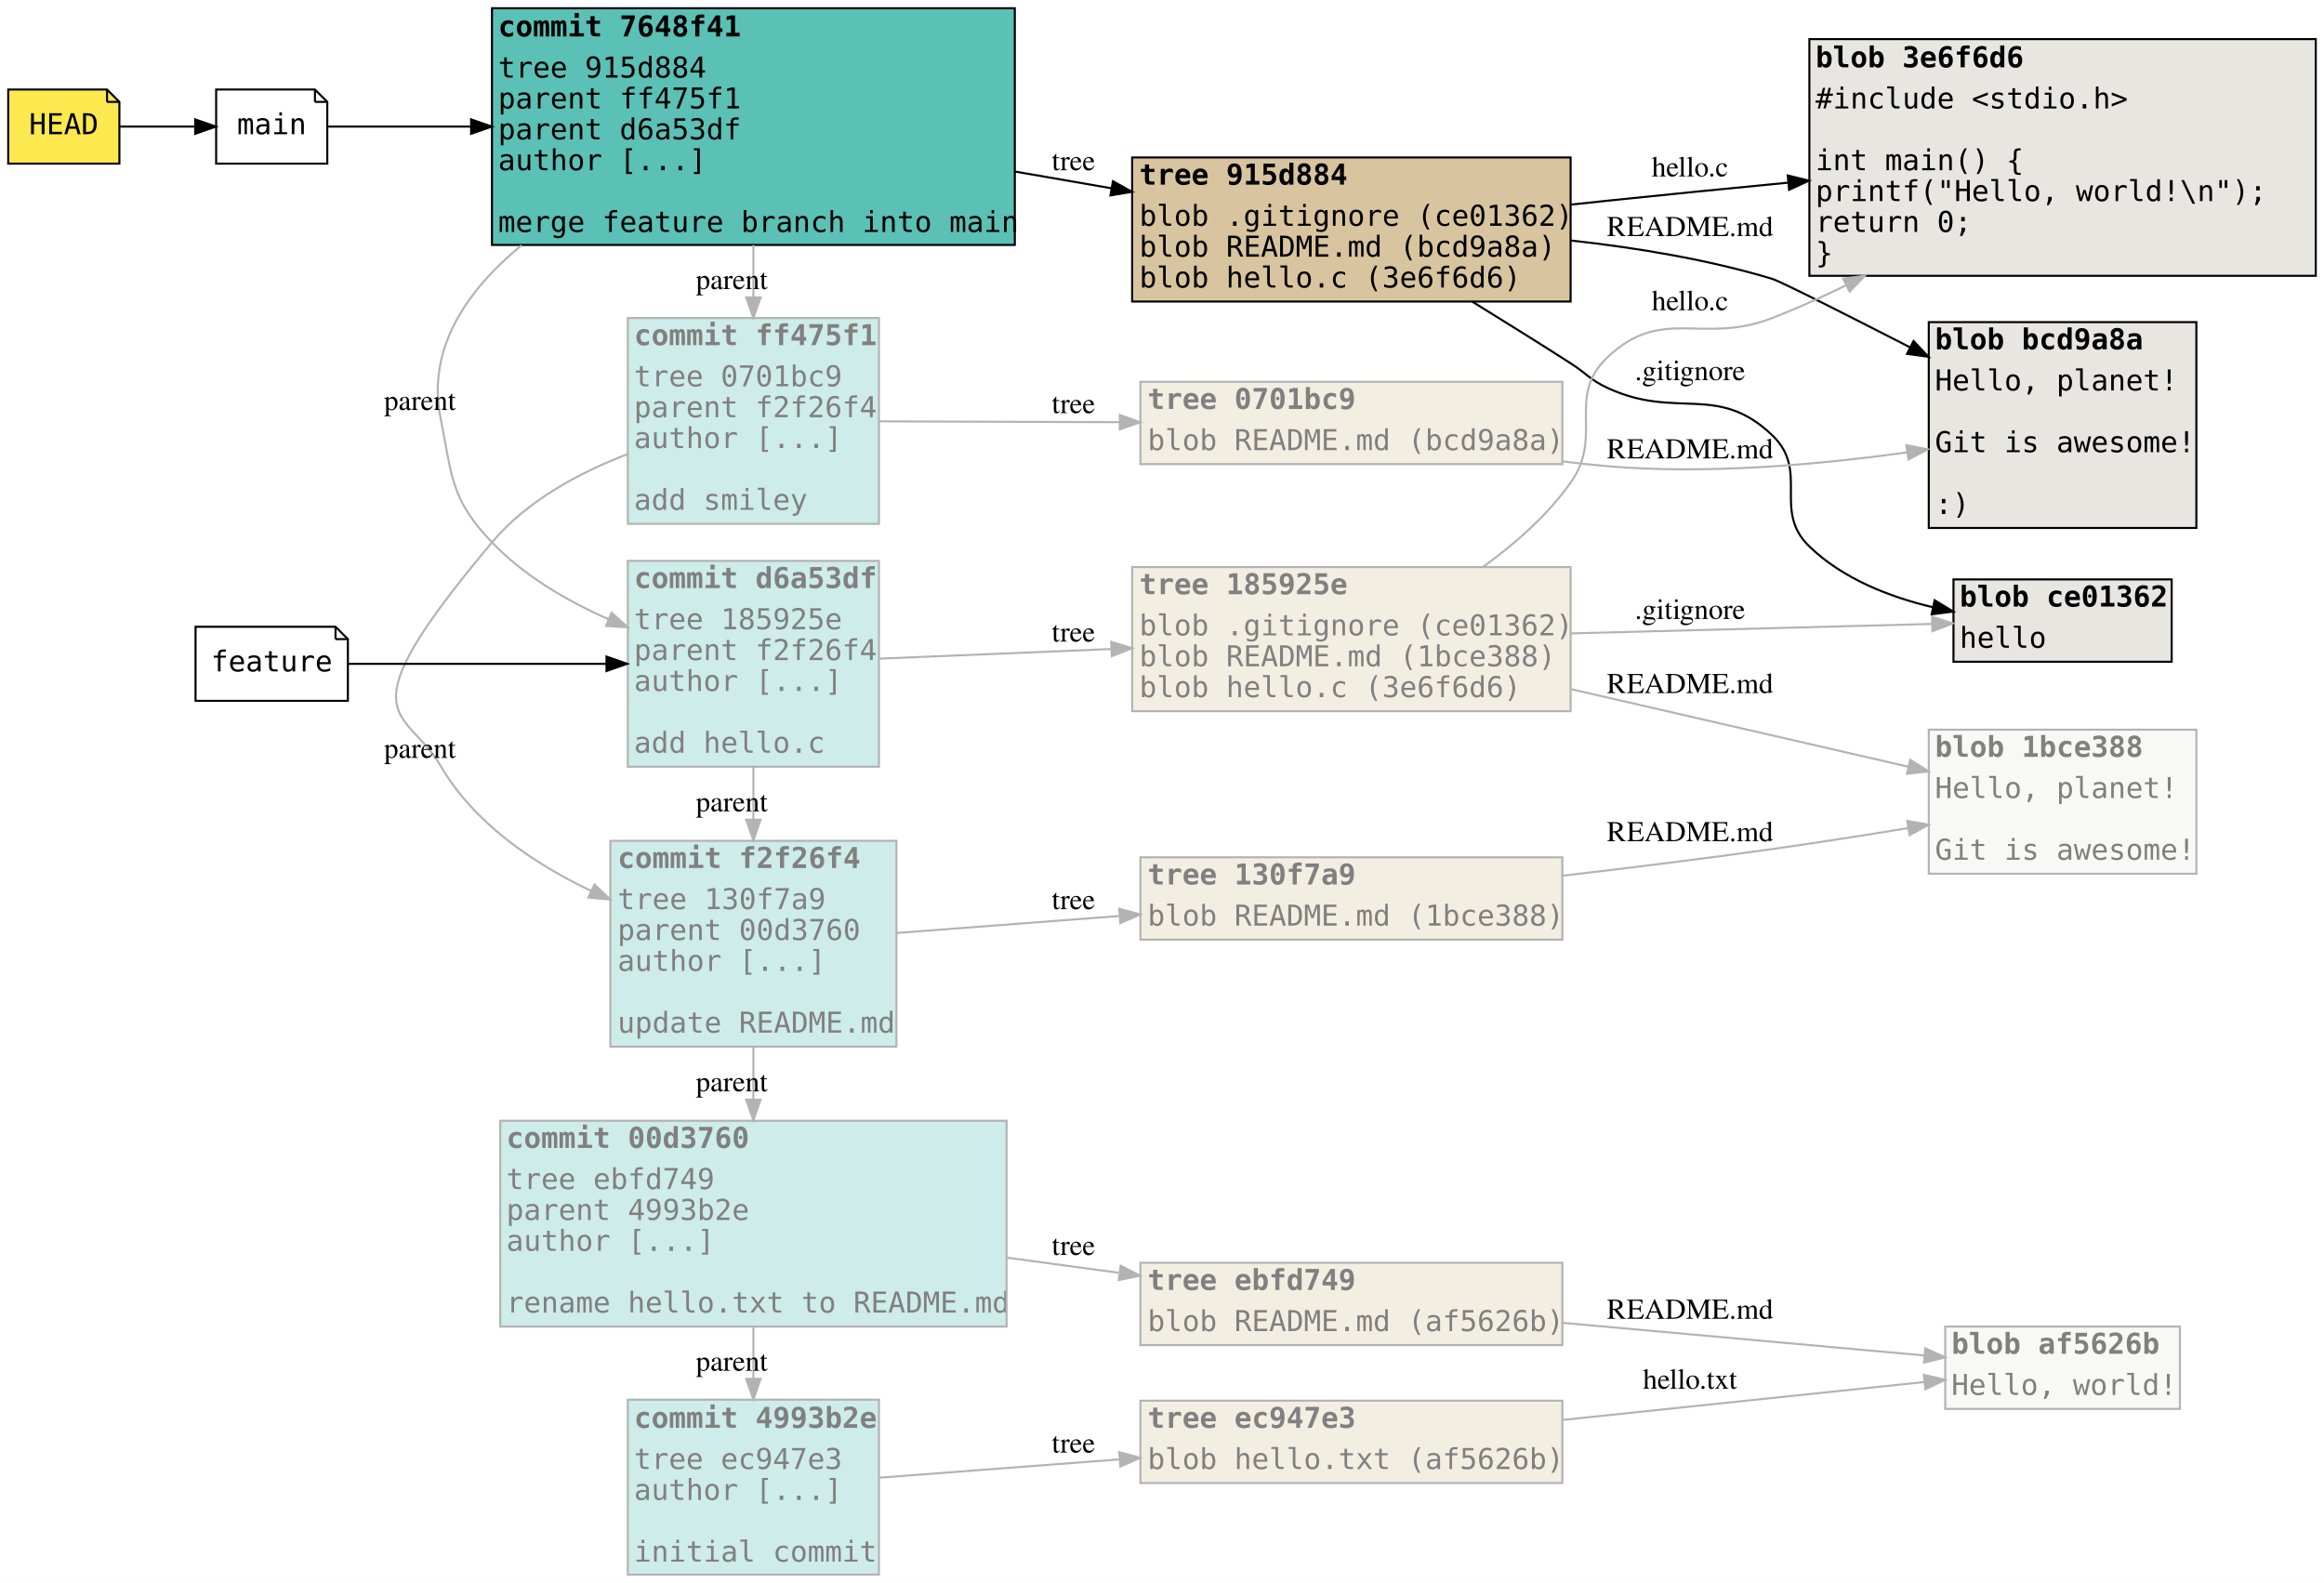
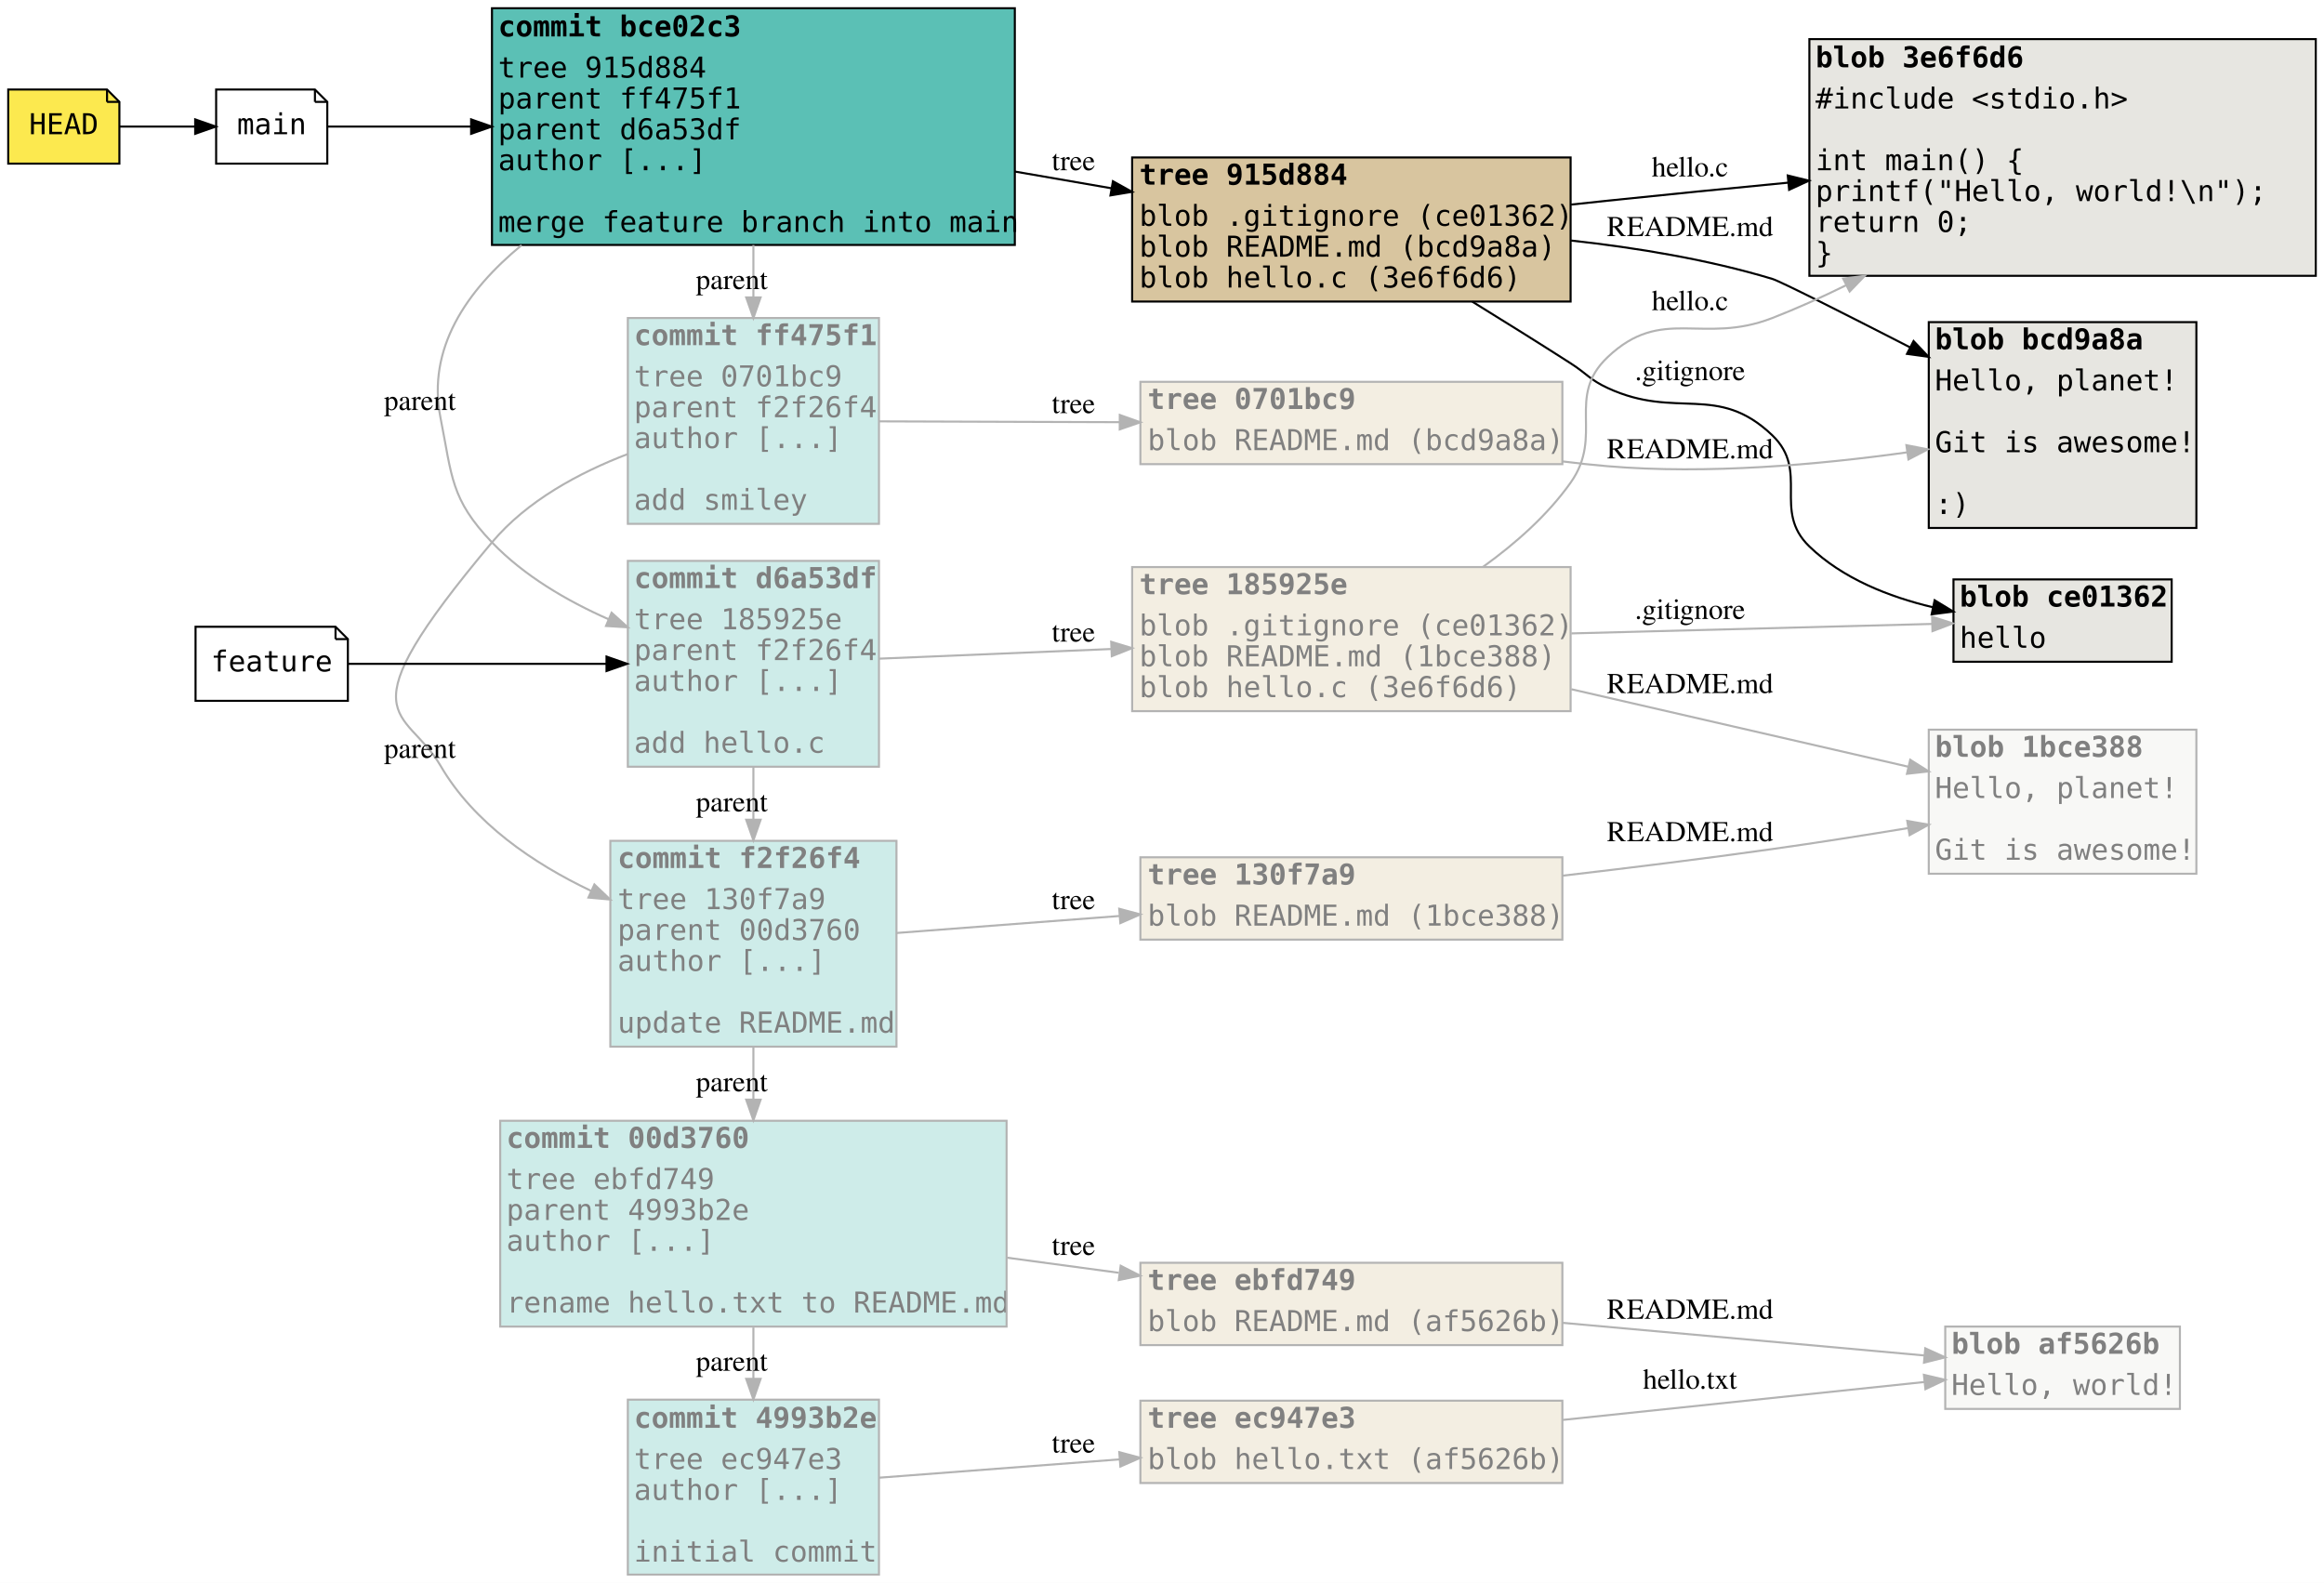
<svg xmlns="http://www.w3.org/2000/svg" width="1129pt" height="769pt" viewBox="0.00 0.00 1129.00 769.00">
  <g id="graph0" class="graph" transform="scale(1 1) rotate(0) translate(4 765)">
    <polygon fill="white" stroke="transparent" points="-4,4 -4,-765 1125,-765 1125,4 -4,4" />
    <g id="node1" class="node">
      <polygon fill="#5bc0b5" stroke="transparent" points="235,-646 235,-761 489,-761 489,-646 235,-646" />
-       <text text-anchor="start" x="238" y="-747.3" font-family="monospace" font-weight="bold" font-size="14.00" fill="#000000">commit 7648f41</text>
+       <text text-anchor="start" x="238" y="-747.3" font-family="monospace" font-weight="bold" font-size="14.00" fill="#000000">commit bce02c3</text>
      <text text-anchor="start" x="238" y="-727.3" font-family="monospace" font-size="14.00" fill="#000000">tree 915d884                  </text>
      <text text-anchor="start" x="238" y="-712.3" font-family="monospace" font-size="14.00" fill="#000000">parent ff475f1                </text>
      <text text-anchor="start" x="238" y="-697.3" font-family="monospace" font-size="14.00" fill="#000000">parent d6a53df                </text>
      <text text-anchor="start" x="238" y="-682.3" font-family="monospace" font-size="14.00" fill="#000000">author [...]                  </text>
      <text text-anchor="start" x="238" y="-667.3" font-family="monospace" font-size="14.00" fill="#000000">                              </text>
      <text text-anchor="start" x="238" y="-652.3" font-family="monospace" font-size="14.00" fill="#000000">merge feature branch into main</text>
      <polygon fill="none" stroke="#000000" points="235,-646 235,-761 489,-761 489,-646 235,-646" />
    </g>
    <g id="node2" class="node">
      <polygon fill="#d8c59f" stroke="transparent" points="546,-618.5 546,-688.5 759,-688.5 759,-618.5 546,-618.5" />
      <text text-anchor="start" x="549.5" y="-675.3" font-family="monospace" font-weight="bold" font-size="14.00" fill="#000000">tree 915d884</text>
      <text text-anchor="start" x="549.5" y="-655.3" font-family="monospace" font-size="14.00" fill="#000000">blob .gitignore (ce01362)</text>
      <text text-anchor="start" x="549.5" y="-640.3" font-family="monospace" font-size="14.00" fill="#000000">blob README.md (bcd9a8a) </text>
      <text text-anchor="start" x="549.5" y="-625.3" font-family="monospace" font-size="14.00" fill="#000000">blob hello.c (3e6f6d6)   </text>
      <polygon fill="none" stroke="#000000" points="546,-618.5 546,-688.5 759,-688.5 759,-618.5 546,-618.5" />
    </g>
    <g id="edge1" class="edge">
      <path fill="none" stroke="#000000" d="M489.12,-681.64C504.67,-678.95 520.5,-676.2 535.88,-673.54" />
      <polygon fill="#000000" stroke="#000000" points="536.66,-676.96 545.92,-671.8 535.46,-670.06 536.66,-676.96" />
      <text text-anchor="middle" x="517.5" y="-682.3" font-family="Times,serif" font-size="14.00">tree</text>
    </g>
    <g id="node3" class="node">
      <polygon fill="#ceece9" stroke="transparent" points="301,-510.5 301,-610.5 423,-610.5 423,-510.5 301,-510.5" />
      <text text-anchor="start" x="304" y="-597.3" font-family="monospace" font-weight="bold" font-size="14.00" fill="#808080">commit ff475f1</text>
      <text text-anchor="start" x="304" y="-577.3" font-family="monospace" font-size="14.00" fill="#808080">tree 0701bc9  </text>
      <text text-anchor="start" x="304" y="-562.3" font-family="monospace" font-size="14.00" fill="#808080">parent f2f26f4</text>
      <text text-anchor="start" x="304" y="-547.3" font-family="monospace" font-size="14.00" fill="#808080">author [...]  </text>
      <text text-anchor="start" x="304" y="-532.3" font-family="monospace" font-size="14.00" fill="#808080">              </text>
      <text text-anchor="start" x="304" y="-517.3" font-family="monospace" font-size="14.00" fill="#808080">add smiley    </text>
      <polygon fill="none" stroke="#b3b3b3" points="301,-510.5 301,-610.5 423,-610.5 423,-510.5 301,-510.5" />
    </g>
    <g id="edge2" class="edge">
      <path fill="none" stroke="#b3b3b3" d="M362,-645.92C362,-637.59 362,-628.99 362,-620.6" />
      <polygon fill="#b3b3b3" stroke="#b3b3b3" points="365.5,-620.51 362,-610.51 358.5,-620.51 365.5,-620.51" />
      <text text-anchor="middle" x="351.5" y="-624.55" font-family="Times,serif" font-size="14.00">parent</text>
    </g>
    <g id="node4" class="node">
      <polygon fill="#ceece9" stroke="transparent" points="301,-392.5 301,-492.5 423,-492.5 423,-392.5 301,-392.5" />
      <text text-anchor="start" x="304" y="-479.3" font-family="monospace" font-weight="bold" font-size="14.00" fill="#808080">commit d6a53df</text>
      <text text-anchor="start" x="304" y="-459.3" font-family="monospace" font-size="14.00" fill="#808080">tree 185925e  </text>
      <text text-anchor="start" x="304" y="-444.3" font-family="monospace" font-size="14.00" fill="#808080">parent f2f26f4</text>
      <text text-anchor="start" x="304" y="-429.3" font-family="monospace" font-size="14.00" fill="#808080">author [...]  </text>
      <text text-anchor="start" x="304" y="-414.3" font-family="monospace" font-size="14.00" fill="#808080">              </text>
      <text text-anchor="start" x="304" y="-399.3" font-family="monospace" font-size="14.00" fill="#808080">add hello.c   </text>
      <polygon fill="none" stroke="#b3b3b3" points="301,-392.5 301,-492.5 423,-492.5 423,-392.5 301,-392.5" />
    </g>
    <g id="edge3" class="edge">
      <path fill="none" stroke="#b3b3b3" d="M249.35,-645.86C222.55,-623.74 203.33,-595.6 210,-562 215.66,-533.46 214.87,-522.51 235,-501.5 250.53,-485.29 271.39,-473.09 291.7,-464.13" />
      <polygon fill="#b3b3b3" stroke="#b3b3b3" points="293.11,-467.33 300.98,-460.23 290.4,-460.88 293.11,-467.33" />
      <text text-anchor="middle" x="200" y="-565.8" font-family="Times,serif" font-size="14.00">parent</text>
    </g>
    <g id="node5" class="node">
      <polygon fill="#e7e6e1" stroke="transparent" points="945,-443.5 945,-483.5 1051,-483.5 1051,-443.5 945,-443.5" />
      <text text-anchor="start" x="948" y="-470.3" font-family="monospace" font-weight="bold" font-size="14.00" fill="#000000">blob ce01362</text>
      <text text-anchor="start" x="948" y="-450.3" font-family="monospace" font-size="14.00" fill="#000000">hello</text>
      <polygon fill="none" stroke="#000000" points="945,-443.5 945,-483.5 1051,-483.5 1051,-443.5 945,-443.5" />
    </g>
    <g id="edge4" class="edge">
      <path fill="none" stroke="#000000" d="M711.23,-618.45C726.8,-608.85 743.61,-598.37 759,-588.5 767.09,-583.31 768.28,-580.54 777,-576.5 810.57,-560.94 830.3,-579.11 857,-553.5 875.26,-535.99 856.8,-517.07 875,-499.5 891.11,-483.94 913.61,-475.06 934.9,-470" />
      <polygon fill="#000000" stroke="#000000" points="935.85,-473.38 944.9,-467.88 934.39,-466.54 935.85,-473.38" />
      <text text-anchor="middle" x="817" y="-580.3" font-family="Times,serif" font-size="14.00">.gitignore</text>
    </g>
    <g id="node6" class="node">
      <polygon fill="#e7e6e1" stroke="transparent" points="933,-508.5 933,-608.5 1063,-608.5 1063,-508.5 933,-508.5" />
      <text text-anchor="start" x="936" y="-595.3" font-family="monospace" font-weight="bold" font-size="14.00" fill="#000000">blob bcd9a8a</text>
      <text text-anchor="start" x="936" y="-575.3" font-family="monospace" font-size="14.00" fill="#000000">Hello, planet! </text>
      <text text-anchor="start" x="936" y="-560.3" font-family="monospace" font-size="14.00" fill="#000000">               </text>
      <text text-anchor="start" x="936" y="-545.3" font-family="monospace" font-size="14.00" fill="#000000">Git is awesome!</text>
      <text text-anchor="start" x="936" y="-530.3" font-family="monospace" font-size="14.00" fill="#000000">               </text>
      <text text-anchor="start" x="936" y="-515.3" font-family="monospace" font-size="14.00" fill="#000000">:)             </text>
      <polygon fill="none" stroke="#000000" points="933,-508.5 933,-608.5 1063,-608.5 1063,-508.5 933,-508.5" />
    </g>
    <g id="edge5" class="edge">
      <path fill="none" stroke="#000000" d="M759.26,-648.14C791.15,-644.63 825.93,-638.89 857,-629.5 860.92,-628.32 892.02,-612.59 923.92,-596.24" />
      <polygon fill="#000000" stroke="#000000" points="925.61,-599.31 932.91,-591.63 922.42,-593.08 925.61,-599.31" />
      <text text-anchor="middle" x="817" y="-650.3" font-family="Times,serif" font-size="14.00">README.md</text>
    </g>
    <g id="node7" class="node">
      <polygon fill="#e7e6e1" stroke="transparent" points="875,-631 875,-746 1121,-746 1121,-631 875,-631" />
      <text text-anchor="start" x="878" y="-732.3" font-family="monospace" font-weight="bold" font-size="14.00" fill="#000000">blob 3e6f6d6</text>
      <text text-anchor="start" x="878" y="-712.3" font-family="monospace" font-size="14.00" fill="#000000">#include &lt;stdio.h&gt;           </text>
      <text text-anchor="start" x="878" y="-697.3" font-family="monospace" font-size="14.00" fill="#000000">                             </text>
      <text text-anchor="start" x="878" y="-682.3" font-family="monospace" font-size="14.00" fill="#000000">int main() {                 </text>
      <text text-anchor="start" x="878" y="-667.3" font-family="monospace" font-size="14.00" fill="#000000">   printf("Hello, world!\n");</text>
      <text text-anchor="start" x="878" y="-652.3" font-family="monospace" font-size="14.00" fill="#000000">   return 0;                 </text>
      <text text-anchor="start" x="878" y="-637.3" font-family="monospace" font-size="14.00" fill="#000000">}                            </text>
      <polygon fill="none" stroke="#000000" points="875,-631 875,-746 1121,-746 1121,-631 875,-631" />
    </g>
    <g id="edge6" class="edge">
      <path fill="none" stroke="#000000" d="M759.26,-665.61C765.26,-666.26 771.21,-666.9 777,-667.5 805.33,-670.46 835.74,-673.47 864.63,-676.25" />
      <polygon fill="#000000" stroke="#000000" points="864.49,-679.75 874.78,-677.22 865.16,-672.78 864.49,-679.75" />
      <text text-anchor="middle" x="817" y="-679.3" font-family="Times,serif" font-size="14.00">hello.c</text>
    </g>
    <g id="node8" class="node">
      <polygon fill="#f3eee2" stroke="transparent" points="550,-539.5 550,-579.5 755,-579.5 755,-539.5 550,-539.5" />
      <text text-anchor="start" x="553.5" y="-566.3" font-family="monospace" font-weight="bold" font-size="14.00" fill="#808080">tree 0701bc9</text>
      <text text-anchor="start" x="553.5" y="-546.3" font-family="monospace" font-size="14.00" fill="#808080">blob README.md (bcd9a8a)</text>
      <polygon fill="none" stroke="#b3b3b3" points="550,-539.5 550,-579.5 755,-579.5 755,-539.5 550,-539.5" />
    </g>
    <g id="edge7" class="edge">
      <path fill="none" stroke="#b3b3b3" d="M423.13,-560.29C456.92,-560.17 500.19,-560.02 539.96,-559.89" />
      <polygon fill="#b3b3b3" stroke="#b3b3b3" points="540,-563.39 549.98,-559.85 539.97,-556.39 540,-563.39" />
      <text text-anchor="middle" x="517.5" y="-564.3" font-family="Times,serif" font-size="14.00">tree</text>
    </g>
    <g id="node9" class="node">
      <polygon fill="#ceece9" stroke="transparent" points="292.5,-256.5 292.5,-356.5 431.5,-356.5 431.5,-256.5 292.5,-256.5" />
      <text text-anchor="start" x="296" y="-343.3" font-family="monospace" font-weight="bold" font-size="14.00" fill="#808080">commit f2f26f4</text>
      <text text-anchor="start" x="296" y="-323.3" font-family="monospace" font-size="14.00" fill="#808080">tree 130f7a9    </text>
      <text text-anchor="start" x="296" y="-308.3" font-family="monospace" font-size="14.00" fill="#808080">parent 00d3760  </text>
      <text text-anchor="start" x="296" y="-293.3" font-family="monospace" font-size="14.00" fill="#808080">author [...]    </text>
      <text text-anchor="start" x="296" y="-278.3" font-family="monospace" font-size="14.00" fill="#808080">                </text>
      <text text-anchor="start" x="296" y="-263.3" font-family="monospace" font-size="14.00" fill="#808080">update README.md</text>
      <polygon fill="none" stroke="#b3b3b3" points="292.5,-256.5 292.5,-356.5 431.5,-356.5 431.5,-256.5 292.5,-256.5" />
    </g>
    <g id="edge8" class="edge">
      <path fill="none" stroke="#b3b3b3" d="M301,-544.43C277.36,-535.37 251.96,-521.7 235,-501.5 161.06,-413.46 193.11,-422.05 210,-393 226.18,-365.17 255.03,-345.56 283.28,-332.12" />
      <polygon fill="#b3b3b3" stroke="#b3b3b3" points="284.76,-335.3 292.42,-327.98 281.86,-328.93 284.76,-335.3" />
      <text text-anchor="middle" x="200" y="-396.8" font-family="Times,serif" font-size="14.00">parent</text>
    </g>
    <g id="edge10" class="edge">
      <path fill="none" stroke="#b3b3b3" d="M362,-392.45C362,-384.17 362,-375.51 362,-367.01" />
      <polygon fill="#b3b3b3" stroke="#b3b3b3" points="365.5,-366.75 362,-356.75 358.5,-366.76 365.5,-366.75" />
      <text text-anchor="middle" x="351.5" y="-370.8" font-family="Times,serif" font-size="14.00">parent</text>
    </g>
    <g id="node10" class="node">
      <polygon fill="#f3eee2" stroke="transparent" points="546,-419.5 546,-489.5 759,-489.5 759,-419.5 546,-419.5" />
      <text text-anchor="start" x="549.5" y="-476.3" font-family="monospace" font-weight="bold" font-size="14.00" fill="#808080">tree 185925e</text>
      <text text-anchor="start" x="549.5" y="-456.3" font-family="monospace" font-size="14.00" fill="#808080">blob .gitignore (ce01362)</text>
      <text text-anchor="start" x="549.5" y="-441.3" font-family="monospace" font-size="14.00" fill="#808080">blob README.md (1bce388) </text>
      <text text-anchor="start" x="549.5" y="-426.3" font-family="monospace" font-size="14.00" fill="#808080">blob hello.c (3e6f6d6)   </text>
      <polygon fill="none" stroke="#b3b3b3" points="546,-419.5 546,-489.5 759,-489.5 759,-419.5 546,-419.5" />
    </g>
    <g id="edge9" class="edge">
      <path fill="none" stroke="#b3b3b3" d="M423.13,-445C455.72,-446.36 497.12,-448.08 535.69,-449.68" />
      <polygon fill="#b3b3b3" stroke="#b3b3b3" points="535.82,-453.19 545.96,-450.11 536.11,-446.2 535.82,-453.19" />
      <text text-anchor="middle" x="517.5" y="-453.3" font-family="Times,serif" font-size="14.00">tree</text>
    </g>
    <g id="edge11" class="edge">
      <path fill="none" stroke="#b3b3b3" d="M755.09,-540.83C762.49,-539.9 769.85,-539.1 777,-538.5 825.47,-534.41 879.91,-539.28 922.51,-545.24" />
      <polygon fill="#b3b3b3" stroke="#b3b3b3" points="922.12,-548.72 932.52,-546.69 923.13,-541.79 922.12,-548.72" />
      <text text-anchor="middle" x="817" y="-542.3" font-family="Times,serif" font-size="14.00">README.md</text>
    </g>
    <g id="node11" class="node">
      <polygon fill="#f3eee2" stroke="transparent" points="550,-308.5 550,-348.5 755,-348.5 755,-308.5 550,-308.5" />
      <text text-anchor="start" x="553.5" y="-335.3" font-family="monospace" font-weight="bold" font-size="14.00" fill="#808080">tree 130f7a9</text>
      <text text-anchor="start" x="553.5" y="-315.3" font-family="monospace" font-size="14.00" fill="#808080">blob README.md (1bce388)</text>
      <polygon fill="none" stroke="#b3b3b3" points="550,-308.5 550,-348.5 755,-348.5 755,-308.5 550,-308.5" />
    </g>
    <g id="edge12" class="edge">
      <path fill="none" stroke="#b3b3b3" d="M431.74,-311.74C464.03,-314.2 503.36,-317.2 539.78,-319.98" />
      <polygon fill="#b3b3b3" stroke="#b3b3b3" points="539.72,-323.49 549.96,-320.76 540.26,-316.51 539.72,-323.49" />
      <text text-anchor="middle" x="517.5" y="-323.3" font-family="Times,serif" font-size="14.00">tree</text>
    </g>
    <g id="node12" class="node">
      <polygon fill="#ceece9" stroke="transparent" points="239,-120.5 239,-220.5 485,-220.5 485,-120.5 239,-120.5" />
      <text text-anchor="start" x="242" y="-207.3" font-family="monospace" font-weight="bold" font-size="14.00" fill="#808080">commit 00d3760</text>
      <text text-anchor="start" x="242" y="-187.3" font-family="monospace" font-size="14.00" fill="#808080">tree ebfd749                 </text>
      <text text-anchor="start" x="242" y="-172.3" font-family="monospace" font-size="14.00" fill="#808080">parent 4993b2e               </text>
      <text text-anchor="start" x="242" y="-157.3" font-family="monospace" font-size="14.00" fill="#808080">author [...]                 </text>
      <text text-anchor="start" x="242" y="-142.3" font-family="monospace" font-size="14.00" fill="#808080">                             </text>
      <text text-anchor="start" x="242" y="-127.3" font-family="monospace" font-size="14.00" fill="#808080">rename hello.txt to README.md</text>
      <polygon fill="none" stroke="#b3b3b3" points="239,-120.5 239,-220.5 485,-220.5 485,-120.5 239,-120.5" />
    </g>
    <g id="edge13" class="edge">
      <path fill="none" stroke="#b3b3b3" d="M362,-256.45C362,-248.17 362,-239.51 362,-231.01" />
      <polygon fill="#b3b3b3" stroke="#b3b3b3" points="365.5,-230.75 362,-220.75 358.5,-230.76 365.5,-230.75" />
      <text text-anchor="middle" x="351.5" y="-234.8" font-family="Times,serif" font-size="14.00">parent</text>
    </g>
    <g id="edge14" class="edge">
      <path fill="none" stroke="#b3b3b3" d="M759.36,-457.27C816.78,-458.78 885.78,-460.59 934.6,-461.87" />
      <polygon fill="#b3b3b3" stroke="#b3b3b3" points="934.61,-465.37 944.7,-462.13 934.8,-458.37 934.61,-465.37" />
      <text text-anchor="middle" x="817" y="-464.3" font-family="Times,serif" font-size="14.00">.gitignore</text>
    </g>
    <g id="edge16" class="edge">
      <path fill="none" stroke="#b3b3b3" d="M716.43,-489.58C732.18,-500.89 747.77,-514.66 759,-530.5 775.35,-553.56 756.48,-572.06 777,-591.5 803.53,-616.64 822.94,-597.26 857,-610.5 868.88,-615.12 881,-620.58 892.88,-626.44" />
      <polygon fill="#b3b3b3" stroke="#b3b3b3" points="891.41,-629.62 901.91,-630.99 894.56,-623.37 891.41,-629.62" />
      <text text-anchor="middle" x="817" y="-614.3" font-family="Times,serif" font-size="14.00">hello.c</text>
    </g>
    <g id="node13" class="node">
      <polygon fill="#f8f8f6" stroke="transparent" points="933,-340.5 933,-410.5 1063,-410.5 1063,-340.5 933,-340.5" />
      <text text-anchor="start" x="936" y="-397.3" font-family="monospace" font-weight="bold" font-size="14.00" fill="#808080">blob 1bce388</text>
      <text text-anchor="start" x="936" y="-377.3" font-family="monospace" font-size="14.00" fill="#808080">Hello, planet! </text>
      <text text-anchor="start" x="936" y="-362.3" font-family="monospace" font-size="14.00" fill="#808080">               </text>
      <text text-anchor="start" x="936" y="-347.3" font-family="monospace" font-size="14.00" fill="#808080">Git is awesome!</text>
      <polygon fill="none" stroke="#b3b3b3" points="933,-340.5 933,-410.5 1063,-410.5 1063,-340.5 933,-340.5" />
    </g>
    <g id="edge15" class="edge">
      <path fill="none" stroke="#b3b3b3" d="M759.36,-430.15C812.37,-417.96 875.24,-403.5 922.99,-392.52" />
      <polygon fill="#b3b3b3" stroke="#b3b3b3" points="923.98,-395.88 932.94,-390.23 922.41,-389.06 923.98,-395.88" />
      <text text-anchor="middle" x="817" y="-428.3" font-family="Times,serif" font-size="14.00">README.md</text>
    </g>
    <g id="edge17" class="edge">
      <path fill="none" stroke="#b3b3b3" d="M755.06,-339.56C787.65,-343.35 823.89,-347.83 857,-352.5 878.48,-355.53 901.74,-359.2 923.03,-362.7" />
      <polygon fill="#b3b3b3" stroke="#b3b3b3" points="922.54,-366.17 932.97,-364.35 923.68,-359.26 922.54,-366.17" />
      <text text-anchor="middle" x="817" y="-356.3" font-family="Times,serif" font-size="14.00">README.md</text>
    </g>
    <g id="node14" class="node">
      <polygon fill="#f3eee2" stroke="transparent" points="550,-111.5 550,-151.5 755,-151.5 755,-111.5 550,-111.5" />
      <text text-anchor="start" x="553.5" y="-138.3" font-family="monospace" font-weight="bold" font-size="14.00" fill="#808080">tree ebfd749</text>
      <text text-anchor="start" x="553.5" y="-118.3" font-family="monospace" font-size="14.00" fill="#808080">blob README.md (af5626b)</text>
      <polygon fill="none" stroke="#b3b3b3" points="550,-111.5 550,-151.5 755,-151.5 755,-111.5 550,-111.5" />
    </g>
    <g id="edge18" class="edge">
      <path fill="none" stroke="#b3b3b3" d="M485.35,-153.96C503.32,-151.53 521.76,-149.04 539.51,-146.64" />
      <polygon fill="#b3b3b3" stroke="#b3b3b3" points="540.43,-150.05 549.87,-145.24 539.5,-143.11 540.43,-150.05" />
      <text text-anchor="middle" x="517.5" y="-155.3" font-family="Times,serif" font-size="14.00">tree</text>
    </g>
    <g id="node15" class="node">
      <polygon fill="#ceece9" stroke="transparent" points="301,0 301,-85 423,-85 423,0 301,0" />
      <text text-anchor="start" x="304" y="-71.3" font-family="monospace" font-weight="bold" font-size="14.00" fill="#808080">commit 4993b2e</text>
      <text text-anchor="start" x="304" y="-51.3" font-family="monospace" font-size="14.00" fill="#808080">tree ec947e3  </text>
      <text text-anchor="start" x="304" y="-36.3" font-family="monospace" font-size="14.00" fill="#808080">author [...]  </text>
      <text text-anchor="start" x="304" y="-21.3" font-family="monospace" font-size="14.00" fill="#808080">              </text>
      <text text-anchor="start" x="304" y="-6.3" font-family="monospace" font-size="14.00" fill="#808080">initial commit</text>
      <polygon fill="none" stroke="#b3b3b3" points="301,0 301,-85 423,-85 423,0 301,0" />
    </g>
    <g id="edge19" class="edge">
      <path fill="none" stroke="#b3b3b3" d="M362,-120.07C362,-111.94 362,-103.5 362,-95.32" />
      <polygon fill="#b3b3b3" stroke="#b3b3b3" points="365.5,-95.12 362,-85.12 358.5,-95.12 365.5,-95.12" />
      <text text-anchor="middle" x="351.5" y="-99.05" font-family="Times,serif" font-size="14.00">parent</text>
    </g>
    <g id="node16" class="node">
      <polygon fill="#f8f8f6" stroke="transparent" points="941,-80.5 941,-120.5 1055,-120.5 1055,-80.5 941,-80.5" />
      <text text-anchor="start" x="944" y="-107.3" font-family="monospace" font-weight="bold" font-size="14.00" fill="#808080">blob af5626b</text>
      <text text-anchor="start" x="944" y="-87.3" font-family="monospace" font-size="14.00" fill="#808080">Hello, world!</text>
      <polygon fill="none" stroke="#b3b3b3" points="941,-80.5 941,-120.5 1055,-120.5 1055,-80.5 941,-80.5" />
    </g>
    <g id="edge20" class="edge">
      <path fill="none" stroke="#b3b3b3" d="M755.17,-122.32C811.99,-117.2 881.16,-110.95 930.94,-106.46" />
      <polygon fill="#b3b3b3" stroke="#b3b3b3" points="931.3,-109.94 940.95,-105.56 930.67,-102.97 931.3,-109.94" />
      <text text-anchor="middle" x="817" y="-124.3" font-family="Times,serif" font-size="14.00">README.md</text>
    </g>
    <g id="node17" class="node">
      <polygon fill="#f3eee2" stroke="transparent" points="550,-44.5 550,-84.5 755,-84.5 755,-44.5 550,-44.5" />
      <text text-anchor="start" x="553.5" y="-71.3" font-family="monospace" font-weight="bold" font-size="14.00" fill="#808080">tree ec947e3</text>
      <text text-anchor="start" x="553.5" y="-51.3" font-family="monospace" font-size="14.00" fill="#808080">blob hello.txt (af5626b)</text>
      <polygon fill="none" stroke="#b3b3b3" points="550,-44.5 550,-84.5 755,-84.5 755,-44.5 550,-44.5" />
    </g>
    <g id="edge21" class="edge">
      <path fill="none" stroke="#b3b3b3" d="M423.13,-47.09C456.92,-49.66 500.19,-52.96 539.96,-55.99" />
      <polygon fill="#b3b3b3" stroke="#b3b3b3" points="539.75,-59.49 549.98,-56.76 540.28,-52.51 539.75,-59.49" />
      <text text-anchor="middle" x="517.5" y="-59.3" font-family="Times,serif" font-size="14.00">tree</text>
    </g>
    <g id="edge22" class="edge">
      <path fill="none" stroke="#b3b3b3" d="M755.17,-75.16C811.99,-81.11 881.16,-88.36 930.94,-93.58" />
      <polygon fill="#b3b3b3" stroke="#b3b3b3" points="930.64,-97.06 940.95,-94.63 931.37,-90.1 930.64,-97.06" />
      <text text-anchor="middle" x="817" y="-90.3" font-family="Times,serif" font-size="14.00">hello.txt</text>
    </g>
    <g id="node18" class="node">
      <polygon fill="white" stroke="black" points="159,-460.5 91,-460.5 91,-424.5 165,-424.5 165,-454.5 159,-460.5" />
      <polyline fill="none" stroke="black" points="159,-460.5 159,-454.5 " />
      <polyline fill="none" stroke="black" points="165,-454.5 159,-454.5 " />
      <text text-anchor="middle" x="128" y="-438.8" font-family="monospace" font-size="14.00">feature</text>
    </g>
    <g id="edge23" class="edge">
      <path fill="none" stroke="black" d="M165.25,-442.5C198.69,-442.5 249.26,-442.5 290.62,-442.5" />
      <polygon fill="black" stroke="black" points="290.65,-446 300.65,-442.5 290.65,-439 290.65,-446" />
    </g>
    <g id="node19" class="node">
      <polygon fill="white" stroke="black" points="149,-721.5 101,-721.5 101,-685.5 155,-685.5 155,-715.5 149,-721.5" />
      <polyline fill="none" stroke="black" points="149,-721.5 149,-715.5 " />
      <polyline fill="none" stroke="black" points="155,-715.5 149,-715.5 " />
      <text text-anchor="middle" x="128" y="-699.8" font-family="monospace" font-size="14.00">main</text>
    </g>
    <g id="edge24" class="edge">
      <path fill="none" stroke="black" d="M155.16,-703.5C172.97,-703.5 198.07,-703.5 224.63,-703.5" />
      <polygon fill="black" stroke="black" points="224.87,-707 234.87,-703.5 224.87,-700 224.87,-707" />
    </g>
    <g id="node20" class="node">
      <polygon fill="#fce94f" stroke="black" points="48,-721.5 0,-721.5 0,-685.5 54,-685.5 54,-715.5 48,-721.5" />
      <polyline fill="none" stroke="black" points="48,-721.5 48,-715.5 " />
      <polyline fill="none" stroke="black" points="54,-715.5 48,-715.5 " />
      <text text-anchor="middle" x="27" y="-699.8" font-family="monospace" font-size="14.00">HEAD</text>
    </g>
    <g id="edge25" class="edge">
      <path fill="none" stroke="black" d="M54.01,-703.5C65.18,-703.5 78.42,-703.5 90.54,-703.5" />
      <polygon fill="black" stroke="black" points="90.82,-707 100.82,-703.5 90.82,-700 90.82,-707" />
    </g>
  </g>
</svg>
